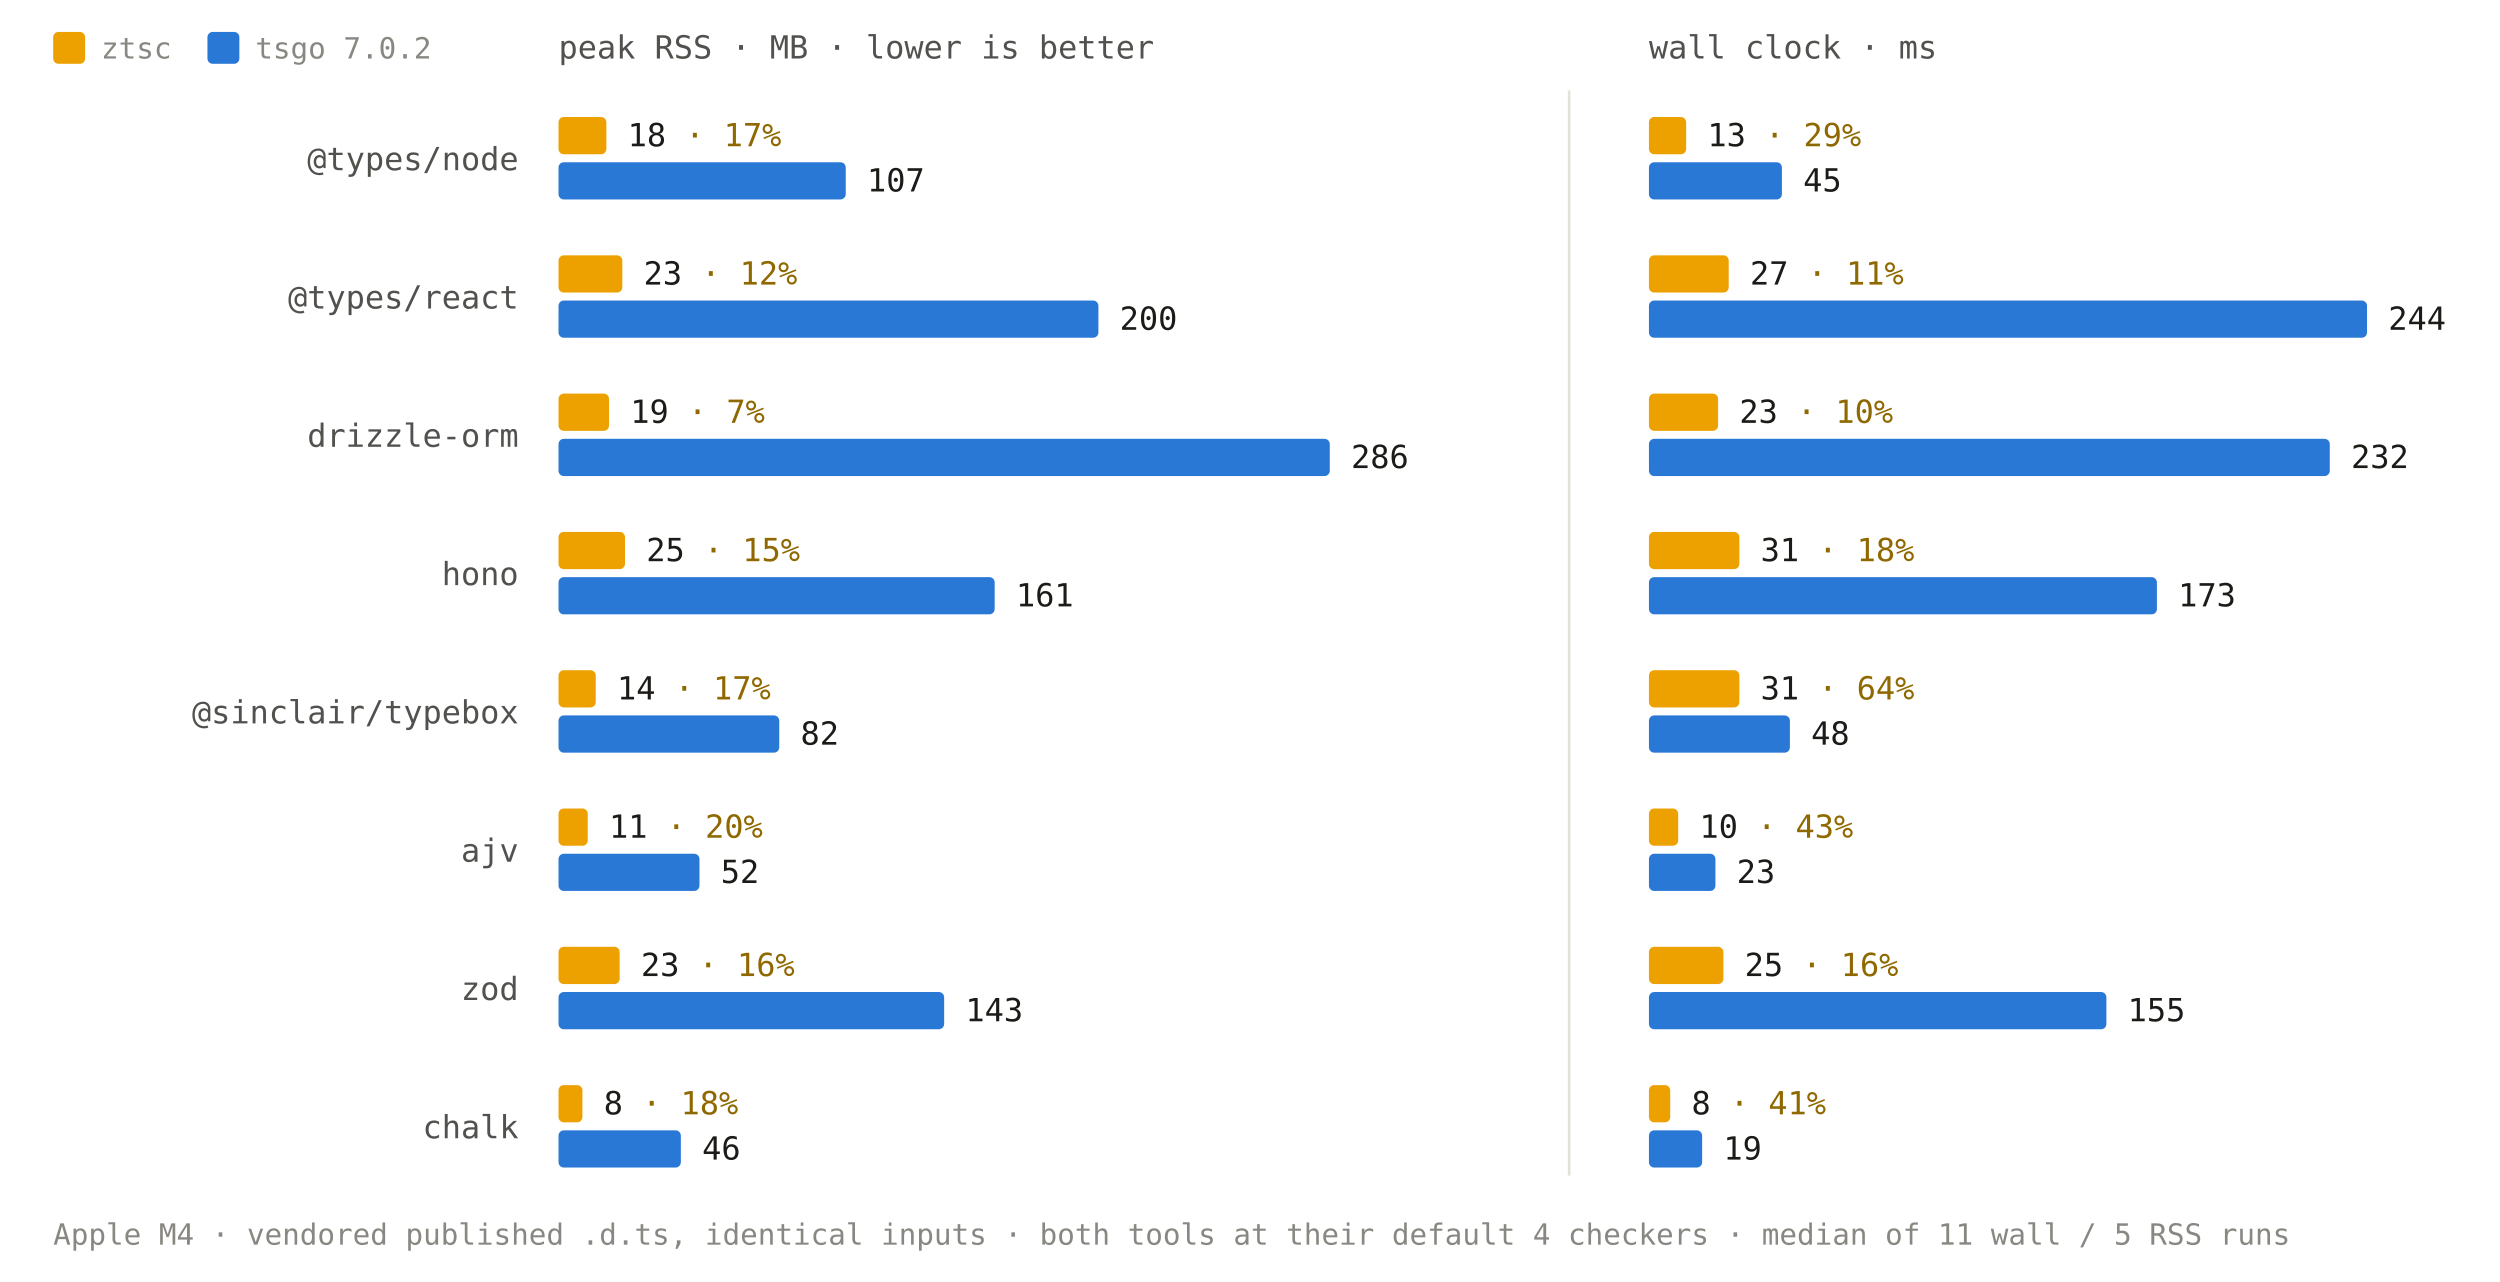
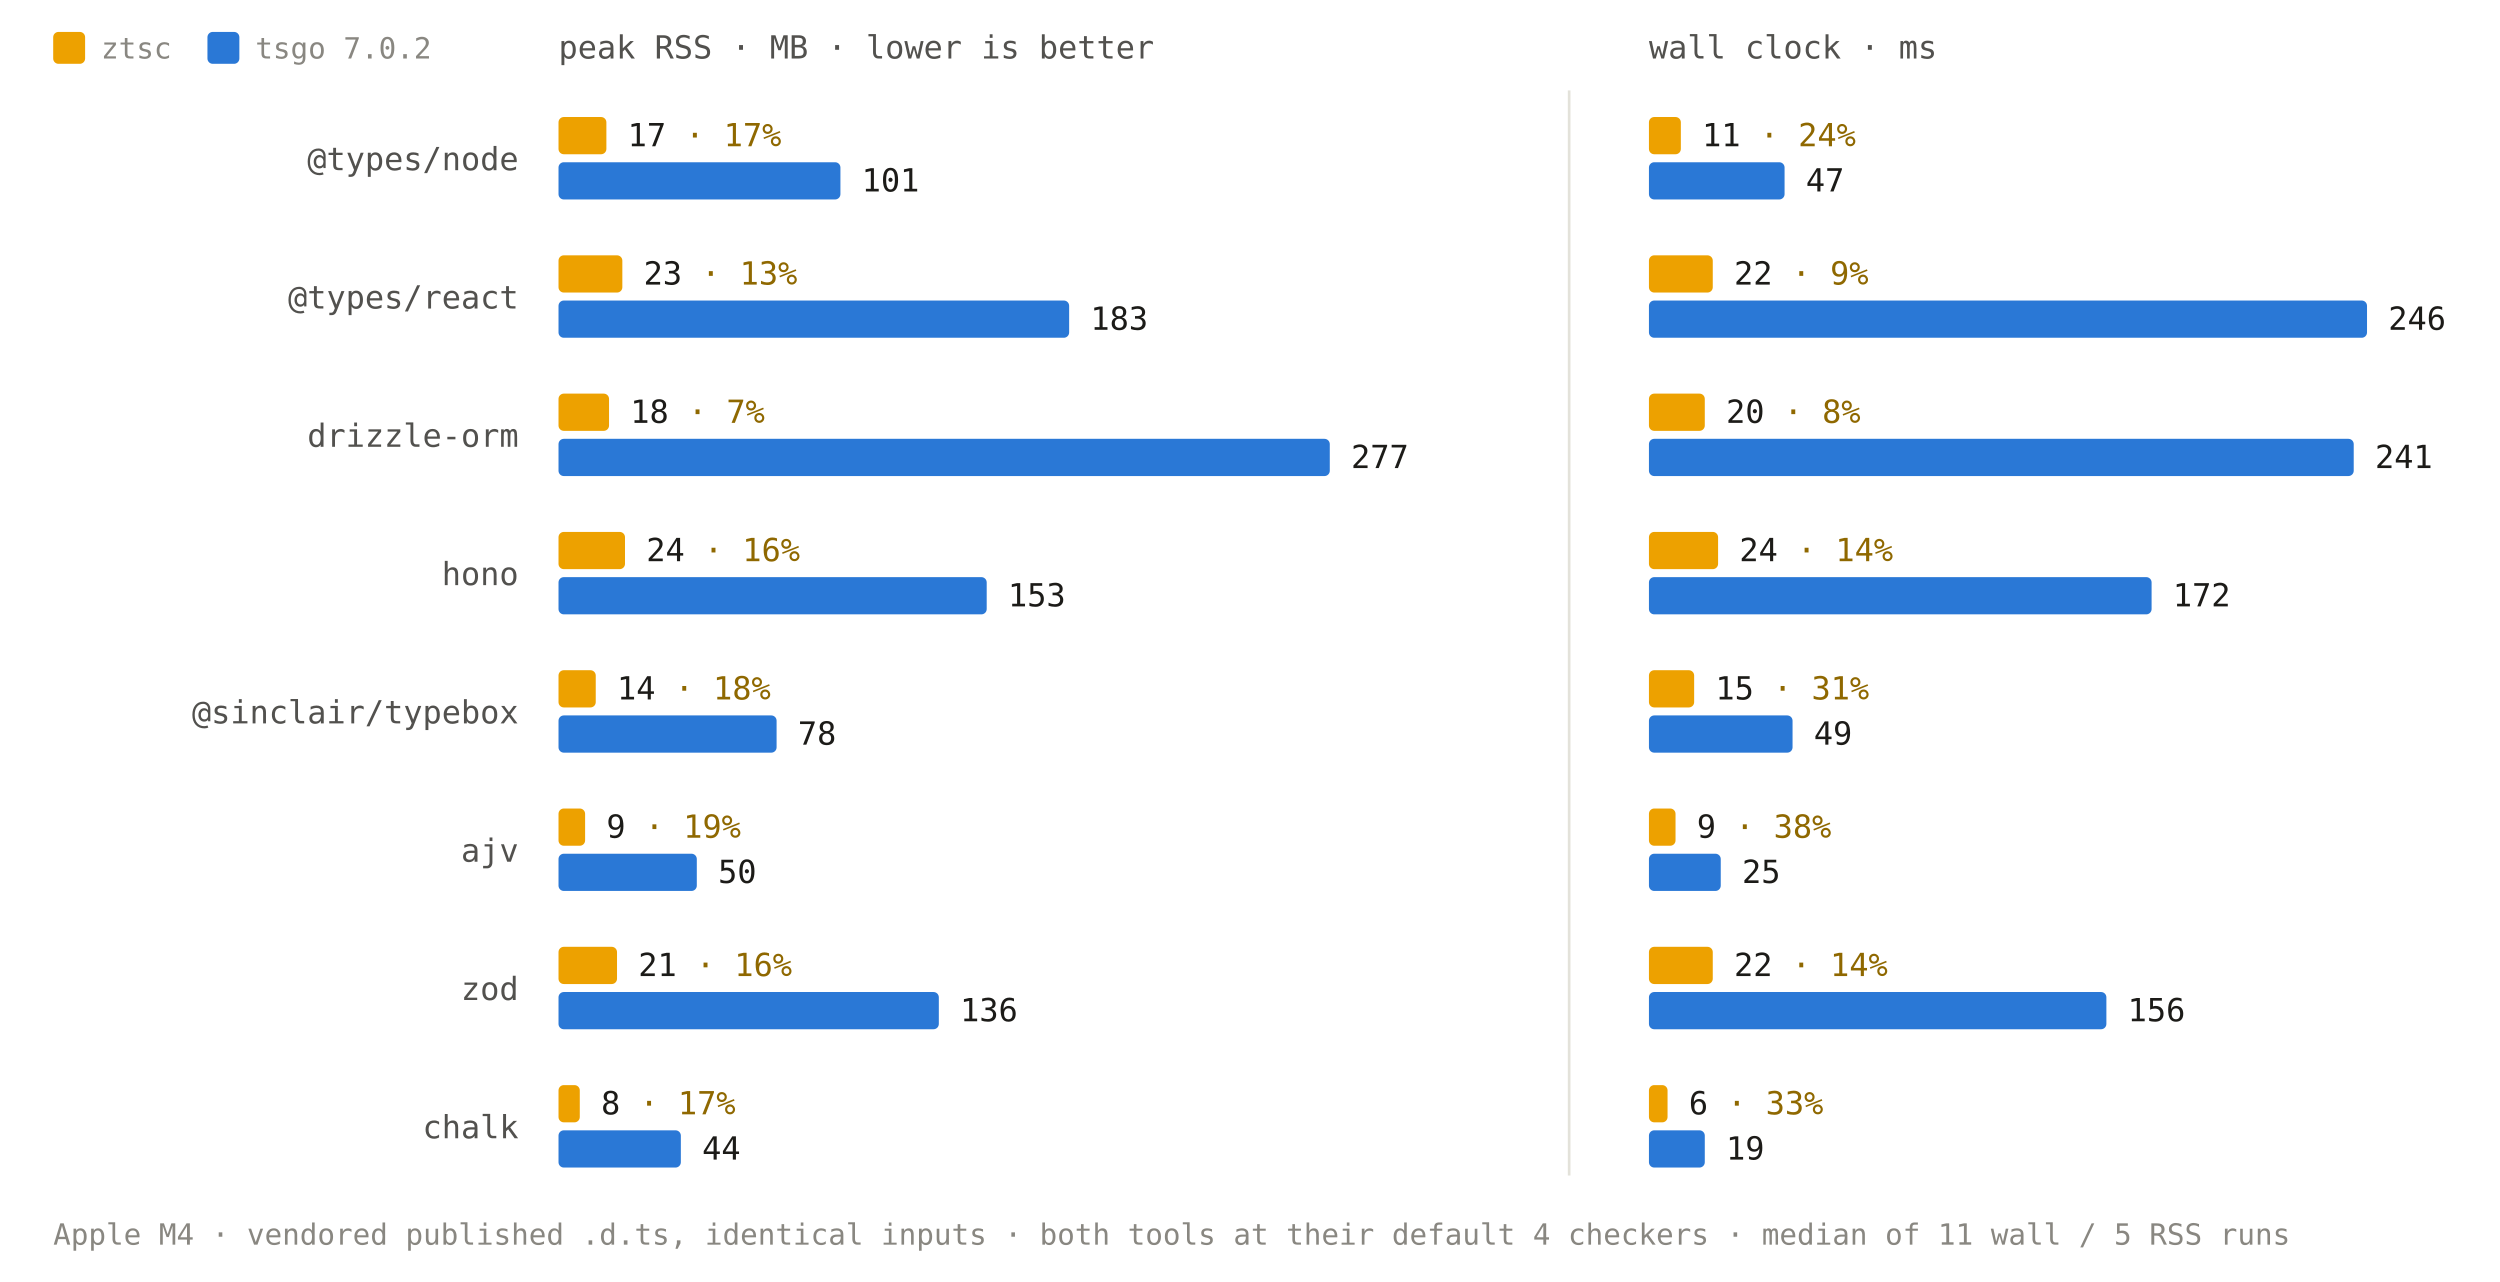
- <svg xmlns="http://www.w3.org/2000/svg" viewBox="0 0 940 482" width="940" height="482" role="img" aria-label="Two-panel grouped bar chart across eight real packages at the default four checkers. Left panel, peak resident memory: ztsc uses 8 to 25 megabytes, tsgo 46 to 286 megabytes — ztsc is 7 to 20 percent of tsgo on every package. Right panel, wall clock: ztsc takes 8 to 31 milliseconds, tsgo 19 to 244 milliseconds — ztsc is 10 to 64 percent of tsgo's time.">
+ <svg xmlns="http://www.w3.org/2000/svg" viewBox="0 0 940 482" width="940" height="482" role="img" aria-label="Two-panel grouped bar chart across eight real packages, both tools at their defaults. Left panel, peak resident memory: ztsc uses 8 to 24 megabytes, tsgo 44 to 277 megabytes — ztsc is 7 to 19 percent of tsgo on every package. Right panel, wall clock: ztsc takes 6 to 24 milliseconds, tsgo 19 to 246 milliseconds — ztsc is 8 to 38 percent of tsgo's time.">
  <style>
    text { font-family: ui-monospace, "SF Mono", SFMono-Regular, Menlo, Consolas, monospace; fill: #1c1b18; }
    .t11 { font-size: 11px; }
    .t12 { font-size: 12px; }
    .bl  { font-size: 12px; }
    .dim { fill: #52514e; }
    .mut { fill: #898781; }
    .acc { fill: #8f6800; }
    .bz  { fill: #eda100; }
    .bt  { fill: #2a78d6; }
    .hairv { stroke: #e3e2da; stroke-width: 1; }
  </style>
  <rect class="bz" x="20" y="12" width="12" height="12" rx="2" />
  <text class="t11 mut" x="38" y="22">ztsc</text>
  <rect class="bt" x="78" y="12" width="12" height="12" rx="2" />
  <text class="t11 mut" x="96" y="22">tsgo 7.0.2</text>
  <text class="t12 dim" x="210" y="22">peak RSS · MB · lower is better</text>
  <text class="t12 dim" x="620" y="22">wall clock · ms</text>
  <line class="hairv" x1="590" y1="34" x2="590" y2="442" />
  <text class="t12 dim" x="195" y="64" text-anchor="end">@types/node</text>
  <rect class="bz" x="210" y="44" width="18" height="14" rx="2" />
-   <text class="bl" x="236" y="55">18 <tspan class="acc">· 17%</tspan>
+   <text class="bl" x="236" y="55">17 <tspan class="acc">· 17%</tspan>
  </text>
-   <rect class="bt" x="210" y="61" width="108" height="14" rx="2" />
-   <text class="bl" x="326" y="72">107</text>
-   <rect class="bz" x="620" y="44" width="14" height="14" rx="2" />
-   <text class="bl" x="642" y="55">13 <tspan class="acc">· 29%</tspan>
+   <rect class="bt" x="210" y="61" width="106" height="14" rx="2" />
+   <text class="bl" x="324" y="72">101</text>
+   <rect class="bz" x="620" y="44" width="12" height="14" rx="2" />
+   <text class="bl" x="640" y="55">11 <tspan class="acc">· 24%</tspan>
  </text>
-   <rect class="bt" x="620" y="61" width="50" height="14" rx="2" />
-   <text class="bl" x="678" y="72">45</text>
+   <rect class="bt" x="620" y="61" width="51" height="14" rx="2" />
+   <text class="bl" x="679" y="72">47</text>
  <text class="t12 dim" x="195" y="116" text-anchor="end">@types/react</text>
  <rect class="bz" x="210" y="96" width="24" height="14" rx="2" />
-   <text class="bl" x="242" y="107">23 <tspan class="acc">· 12%</tspan>
+   <text class="bl" x="242" y="107">23 <tspan class="acc">· 13%</tspan>
  </text>
-   <rect class="bt" x="210" y="113" width="203" height="14" rx="2" />
-   <text class="bl" x="421" y="124">200</text>
-   <rect class="bz" x="620" y="96" width="30" height="14" rx="2" />
-   <text class="bl" x="658" y="107">27 <tspan class="acc">· 11%</tspan>
+   <rect class="bt" x="210" y="113" width="192" height="14" rx="2" />
+   <text class="bl" x="410" y="124">183</text>
+   <rect class="bz" x="620" y="96" width="24" height="14" rx="2" />
+   <text class="bl" x="652" y="107">22 <tspan class="acc">· 9%</tspan>
  </text>
  <rect class="bt" x="620" y="113" width="270" height="14" rx="2" />
-   <text class="bl" x="898" y="124">244</text>
+   <text class="bl" x="898" y="124">246</text>
  <text class="t12 dim" x="195" y="168" text-anchor="end">drizzle-orm</text>
  <rect class="bz" x="210" y="148" width="19" height="14" rx="2" />
-   <text class="bl" x="237" y="159">19 <tspan class="acc">· 7%</tspan>
+   <text class="bl" x="237" y="159">18 <tspan class="acc">· 7%</tspan>
  </text>
  <rect class="bt" x="210" y="165" width="290" height="14" rx="2" />
-   <text class="bl" x="508" y="176">286</text>
-   <rect class="bz" x="620" y="148" width="26" height="14" rx="2" />
-   <text class="bl" x="654" y="159">23 <tspan class="acc">· 10%</tspan>
+   <text class="bl" x="508" y="176">277</text>
+   <rect class="bz" x="620" y="148" width="21" height="14" rx="2" />
+   <text class="bl" x="649" y="159">20 <tspan class="acc">· 8%</tspan>
  </text>
-   <rect class="bt" x="620" y="165" width="256" height="14" rx="2" />
-   <text class="bl" x="884" y="176">232</text>
+   <rect class="bt" x="620" y="165" width="265" height="14" rx="2" />
+   <text class="bl" x="893" y="176">241</text>
  <text class="t12 dim" x="195" y="220" text-anchor="end">hono</text>
  <rect class="bz" x="210" y="200" width="25" height="14" rx="2" />
-   <text class="bl" x="243" y="211">25 <tspan class="acc">· 15%</tspan>
+   <text class="bl" x="243" y="211">24 <tspan class="acc">· 16%</tspan>
  </text>
-   <rect class="bt" x="210" y="217" width="164" height="14" rx="2" />
-   <text class="bl" x="382" y="228">161</text>
-   <rect class="bz" x="620" y="200" width="34" height="14" rx="2" />
-   <text class="bl" x="662" y="211">31 <tspan class="acc">· 18%</tspan>
+   <rect class="bt" x="210" y="217" width="161" height="14" rx="2" />
+   <text class="bl" x="379" y="228">153</text>
+   <rect class="bz" x="620" y="200" width="26" height="14" rx="2" />
+   <text class="bl" x="654" y="211">24 <tspan class="acc">· 14%</tspan>
  </text>
-   <rect class="bt" x="620" y="217" width="191" height="14" rx="2" />
-   <text class="bl" x="819" y="228">173</text>
+   <rect class="bt" x="620" y="217" width="189" height="14" rx="2" />
+   <text class="bl" x="817" y="228">172</text>
  <text class="t12 dim" x="195" y="272" text-anchor="end">@sinclair/typebox</text>
  <rect class="bz" x="210" y="252" width="14" height="14" rx="2" />
-   <text class="bl" x="232" y="263">14 <tspan class="acc">· 17%</tspan>
+   <text class="bl" x="232" y="263">14 <tspan class="acc">· 18%</tspan>
  </text>
-   <rect class="bt" x="210" y="269" width="83" height="14" rx="2" />
-   <text class="bl" x="301" y="280">82</text>
-   <rect class="bz" x="620" y="252" width="34" height="14" rx="2" />
-   <text class="bl" x="662" y="263">31 <tspan class="acc">· 64%</tspan>
+   <rect class="bt" x="210" y="269" width="82" height="14" rx="2" />
+   <text class="bl" x="300" y="280">78</text>
+   <rect class="bz" x="620" y="252" width="17" height="14" rx="2" />
+   <text class="bl" x="645" y="263">15 <tspan class="acc">· 31%</tspan>
  </text>
-   <rect class="bt" x="620" y="269" width="53" height="14" rx="2" />
-   <text class="bl" x="681" y="280">48</text>
+   <rect class="bt" x="620" y="269" width="54" height="14" rx="2" />
+   <text class="bl" x="682" y="280">49</text>
  <text class="t12 dim" x="195" y="324" text-anchor="end">ajv</text>
-   <rect class="bz" x="210" y="304" width="11" height="14" rx="2" />
-   <text class="bl" x="229" y="315">11 <tspan class="acc">· 20%</tspan>
+   <rect class="bz" x="210" y="304" width="10" height="14" rx="2" />
+   <text class="bl" x="228" y="315">9 <tspan class="acc">· 19%</tspan>
  </text>
-   <rect class="bt" x="210" y="321" width="53" height="14" rx="2" />
-   <text class="bl" x="271" y="332">52</text>
-   <rect class="bz" x="620" y="304" width="11" height="14" rx="2" />
-   <text class="bl" x="639" y="315">10 <tspan class="acc">· 43%</tspan>
+   <rect class="bt" x="210" y="321" width="52" height="14" rx="2" />
+   <text class="bl" x="270" y="332">50</text>
+   <rect class="bz" x="620" y="304" width="10" height="14" rx="2" />
+   <text class="bl" x="638" y="315">9 <tspan class="acc">· 38%</tspan>
  </text>
-   <rect class="bt" x="620" y="321" width="25" height="14" rx="2" />
-   <text class="bl" x="653" y="332">23</text>
+   <rect class="bt" x="620" y="321" width="27" height="14" rx="2" />
+   <text class="bl" x="655" y="332">25</text>
  <text class="t12 dim" x="195" y="376" text-anchor="end">zod</text>
-   <rect class="bz" x="210" y="356" width="23" height="14" rx="2" />
-   <text class="bl" x="241" y="367">23 <tspan class="acc">· 16%</tspan>
+   <rect class="bz" x="210" y="356" width="22" height="14" rx="2" />
+   <text class="bl" x="240" y="367">21 <tspan class="acc">· 16%</tspan>
  </text>
-   <rect class="bt" x="210" y="373" width="145" height="14" rx="2" />
-   <text class="bl" x="363" y="384">143</text>
-   <rect class="bz" x="620" y="356" width="28" height="14" rx="2" />
-   <text class="bl" x="656" y="367">25 <tspan class="acc">· 16%</tspan>
+   <rect class="bt" x="210" y="373" width="143" height="14" rx="2" />
+   <text class="bl" x="361" y="384">136</text>
+   <rect class="bz" x="620" y="356" width="24" height="14" rx="2" />
+   <text class="bl" x="652" y="367">22 <tspan class="acc">· 14%</tspan>
  </text>
  <rect class="bt" x="620" y="373" width="172" height="14" rx="2" />
-   <text class="bl" x="800" y="384">155</text>
+   <text class="bl" x="800" y="384">156</text>
  <text class="t12 dim" x="195" y="428" text-anchor="end">chalk</text>
-   <rect class="bz" x="210" y="408" width="9" height="14" rx="2" />
-   <text class="bl" x="227" y="419">8 <tspan class="acc">· 18%</tspan>
+   <rect class="bz" x="210" y="408" width="8" height="14" rx="2" />
+   <text class="bl" x="226" y="419">8 <tspan class="acc">· 17%</tspan>
  </text>
  <rect class="bt" x="210" y="425" width="46" height="14" rx="2" />
-   <text class="bl" x="264" y="436">46</text>
-   <rect class="bz" x="620" y="408" width="8" height="14" rx="2" />
-   <text class="bl" x="636" y="419">8 <tspan class="acc">· 41%</tspan>
+   <text class="bl" x="264" y="436">44</text>
+   <rect class="bz" x="620" y="408" width="7" height="14" rx="2" />
+   <text class="bl" x="635" y="419">6 <tspan class="acc">· 33%</tspan>
  </text>
-   <rect class="bt" x="620" y="425" width="20" height="14" rx="2" />
-   <text class="bl" x="648" y="436">19</text>
+   <rect class="bt" x="620" y="425" width="21" height="14" rx="2" />
+   <text class="bl" x="649" y="436">19</text>
  <text class="t11 mut" x="20" y="468">Apple M4 · vendored published .d.ts, identical inputs · both tools at their default 4 checkers · median of 11 wall / 5 RSS runs</text>
</svg>
